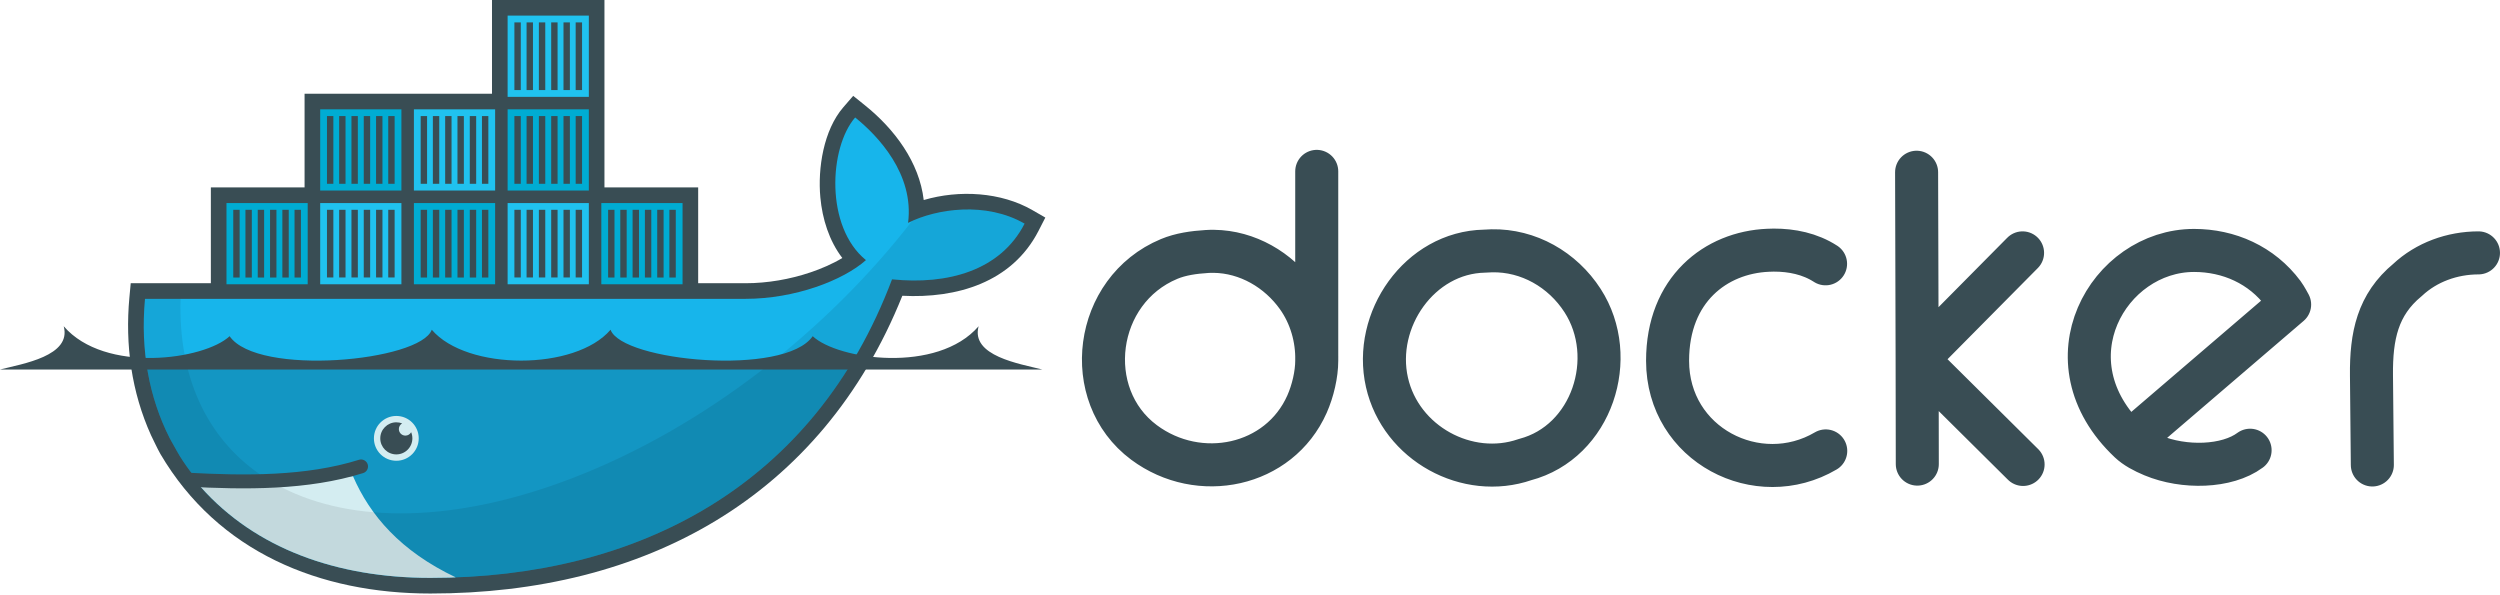
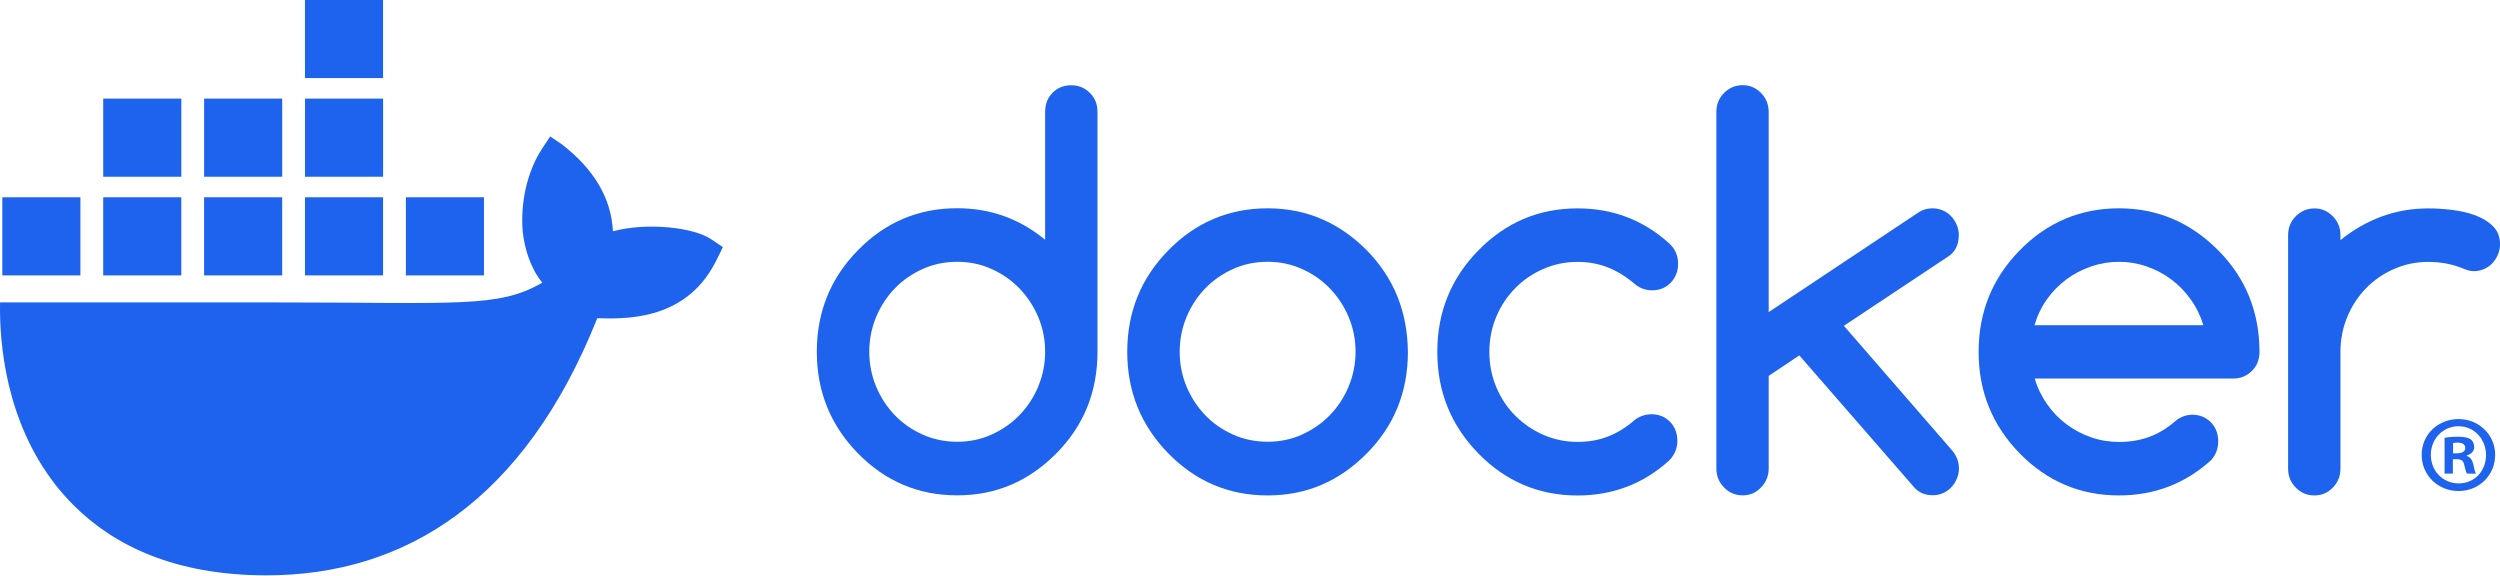
- <svg xmlns="http://www.w3.org/2000/svg" xmlns:xlink="http://www.w3.org/1999/xlink" version="1.1" width="610" height="145" id="svg2">
-   <defs id="defs6">
-     <clipPath id="clipPath8">
-       <path d="m 76,2 0,46 -22,0 0,23 -18.419,0 c -0.078,0.666 -0.141,1.333 -0.206,2 -1.151,12.531 1.036,24.088 6.062,33.969 L 43.125,110 c 1.011,1.817 2.191,3.523 3.438,5.188 1.245,1.662 1.686,2.583 2.469,3.688 C 62.32,133.811 82.129,141 105,141 155.648,141 198.633,118.562 217.656,68.156 231.153,69.541 244.1,66.08 250,54.562 240.601,49.139 228.522,50.877 221.562,54.375 L 240,2 168,48 145,48 145,2 z" id="path10" />
-     </clipPath>
+ <svg xmlns="http://www.w3.org/2000/svg" class="docker_logo " id="Layer_1" data-name="Layer 1" viewBox="0 0 2334.44 537.22">
+   <defs>
+     <style>.cls-1 { fill: #1d63ed; stroke-width: 0px; }</style>
  </defs>
-   <path d="m 467.82,113.241 -0.042,-25.558 -0.127,-45.657 m 25.854,19.676 -25.727,25.981 25.854,25.642 M 321.285,88.022 c 0.124,-5.481 -1.469,-11.081 -4.697,-15.614 -4.651,-6.531 -12.179,-10.99 -20.438,-11.086 -0.551,0 -1.096,0 -1.65,0.042 -3.265,0.202 -6.427,0.655 -9.225,1.82 -18.401,7.656 -21.661,33.208 -6.136,44.769 13.445,10.011 33.002,5.924 39.775,-9.351 1.431,-3.228 2.37,-7.297 2.37,-10.579 l 0,-46.207 M 445.437,64.368 c -3.81,-2.462 -8.255,-3.35 -12.652,-3.343 -0.477,0 -0.967,0.024 -1.396,0.042 -12.713,0.547 -24.5,9.53 -24.5,26.954 0,20.6 22.088,31.718 38.591,22.003 m 74.135,-2.243 c 13.002,-11.137 39.056,-33.471 39.056,-33.471 0,0 -0.95,-1.797 -1.566,-2.623 -5.257,-7.056 -13.289,-10.579 -21.75,-10.579 -20.909,0 -36.582,27.037 -15.741,46.673 1.443,1.36 3.425,2.425 5.628,3.343 7.647,3.188 18.117,2.927 23.781,-1.269 M 364.02,61.194 c -0.593,0.011 -1.182,0.074 -1.777,0.085 -15.855,0.291 -27.286,16.759 -23.823,32.032 3.375,14.883 19.634,23.696 33.682,18.83 16.359,-4.289 23.031,-24.889 14.048,-38.802 -4.913,-7.61 -13.239,-12.313 -22.13,-12.144 z m 240.726,0.508 c -6.42,0.017 -12.673,2.266 -17.307,6.601 -7.308,6.031 -8.894,13.647 -8.801,23.273 l 0.212,21.877" id="path12" style="fill:none;stroke:#394d54;stroke-width:10.5;stroke-linecap:round;stroke-linejoin:round" />
-   <path d="m 147.488,45.732 22.866,0 0,23.375 11.562,0 c 5.339,0 10.831,-0.951 15.887,-2.664 2.484,-0.842 5.273,-2.015 7.724,-3.489 -3.228,-4.214 -4.876,-9.536 -5.361,-14.781 -0.659,-7.134 0.78,-16.42 5.609,-22.004 l 2.404,-2.78 2.864,2.302 c 7.211,5.794 13.276,13.889 14.345,23.118 8.683,-2.554 18.878,-1.95 26.531,2.467 l 3.14,1.812 -1.653,3.226 C 246.933,68.947 233.401,72.86 220.171,72.167 200.374,121.476 157.273,144.82 105.014,144.82 c -26.999,0 -51.77,-10.093 -65.876,-34.047 -0.827,-1.488 -1.535,-3.044 -2.286,-4.572 C 32.084,95.657 30.5,84.106 31.574,72.564 l 0.322,-3.457 19.553,0 0,-23.375 22.866,0 0,-22.866 45.732,0 0,-22.866 27.44,0 0,45.732" id="path14" style="fill:#394d54" />
-   <g clip-path="url(#clipPath8)" id="g16">
-     <g id="g18">
-       <g transform="translate(0,-22.866)" id="g20">
-         <path d="m 123.859,3.811 19.818,0 0,19.817 -19.818,0 z" id="path22" style="fill:#00acd3" />
-         <path d="m 123.859,26.676 19.818,0 0,19.818 -19.818,0 z" id="path24" style="fill:#20c2ef" />
-         <path d="m 126.292,21.977 0,-16.516 m 2.972,16.516 0,-16.516 m 3.002,16.516 0,-16.516 m 3.003,16.516 0,-16.516 m 3.003,16.516 0,-16.516 m 2.971,16.516 0,-16.516" id="path26" style="stroke:#394d54;stroke-width:1.56" />
-         <use transform="translate(0,22.866)" id="use28" xlink:href="#path26" />
-       </g>
-       <use transform="matrix(1,0,0,-1,22.866,4.572651)" id="use30" xlink:href="#g20" />
-     </g>
-     <use transform="translate(-91.464,45.732)" id="use32" xlink:href="#g18" />
-     <use transform="translate(-45.732,45.732)" id="use34" xlink:href="#g18" />
-     <use transform="translate(0,45.732)" id="use36" xlink:href="#g18" />
+   <path class="cls-1" d="m664.01,223.35c-16.55-11.14-60.03-15.89-91.64-7.38-1.7-31.49-17.94-58.03-47.65-81.17l-10.99-7.38-7.33,11.07c-14.4,21.86-20.47,51-18.33,77.49,1.7,16.32,7.37,34.66,18.33,47.97-41.15,23.87-79.07,18.45-247.03,18.45H.06c-.76,37.93,5.34,110.88,51.73,170.27,5.12,6.56,10.74,12.91,16.84,19.02,37.72,37.77,94.71,65.47,179.93,65.54,130,.12,241.39-70.16,309.15-240.07,22.3.37,81.15,3.99,109.95-51.66.7-.94,7.33-14.76,7.33-14.76l-10.98-7.38Zm-494.72-39.14h-72.92v72.92h72.92v-72.92Zm94.21,0h-72.92v72.92h72.92v-72.92Zm94.21,0h-72.92v72.92h72.92v-72.92Zm94.21,0h-72.92v72.92h72.92v-72.92Zm-376.82,0H2.16v72.92h72.92v-72.92Zm94.21-92.11h-72.92v72.92h72.92v-72.92Zm94.21,0h-72.92v72.92h72.92v-72.92Zm94.21,0h-72.92v72.92h72.92v-72.92ZM357.7,0h-72.92v72.92h72.92V0Z" />
+   <g>
+     <path class="cls-1" d="m2329.93,424.7c0,18.94-14.87,33.81-34.21,33.81s-34.42-14.87-34.42-33.81,15.27-33.4,34.42-33.4,34.21,14.87,34.21,33.4Zm-60.08,0c0,14.87,11,26.68,26.07,26.68s25.46-11.81,25.46-26.47-10.8-26.89-25.65-26.89-25.87,12.02-25.87,26.68Zm20.58,17.52h-7.74v-33.4c3.04-.61,7.33-1.02,12.82-1.02,6.32,0,9.16,1.02,11.61,2.45,1.84,1.42,3.26,4.07,3.26,7.33,0,3.67-2.85,6.52-6.91,7.74v.41c3.24,1.21,5.08,3.66,6.1,8.14,1.01,5.09,1.62,7.13,2.45,8.35h-8.35c-1.02-1.22-1.64-4.27-2.65-8.15-.61-3.66-2.65-5.29-6.93-5.29h-3.66v13.45Zm.2-18.94h3.66c4.28,0,7.74-1.42,7.74-4.88,0-3.06-2.23-5.11-7.13-5.11-2.03,0-3.46.21-4.27.43v9.56Z" />
+     <path class="cls-1" d="m1017.65,86.68c-4.79-4.68-10.54-7.06-17.43-7.06s-12.81,2.38-17.42,7.06c-4.62,4.68-6.88,10.68-6.88,17.83v119.4c-23.7-19.59-51.05-29.47-82.16-29.47-36.16,0-67.08,13.06-92.7,39.27-25.62,26.12-38.34,57.72-38.34,94.78s12.81,68.57,38.34,94.78c25.62,26.12,56.46,39.27,92.7,39.27s66.74-13.06,92.7-39.27c25.62-25.86,38.34-57.45,38.34-94.78V104.5c0-7.15-2.35-13.15-7.15-17.83Zm-48.18,274.11v.18c-4.27,10.15-10.11,19.06-17.51,26.65-7.4,7.68-16.12,13.68-26.05,18.18-10.02,4.5-20.65,6.71-32.06,6.71s-22.3-2.21-32.32-6.71c-10.02-4.5-18.65-10.5-25.96-18.09-7.32-7.59-13.15-16.5-17.42-26.65-4.27-10.24-6.45-21.09-6.45-32.57s2.18-22.33,6.45-32.57c4.27-10.24,10.11-19.06,17.42-26.65,7.32-7.59,16.03-13.59,25.96-18.09,10.02-4.5,20.74-6.71,32.32-6.71s22.04,2.21,32.06,6.71c10.02,4.5,18.65,10.5,26.05,18.18,7.4,7.68,13.24,16.59,17.51,26.65,4.27,10.15,6.45,20.92,6.45,32.39s-2.18,22.33-6.45,32.39Z" />
+     <path class="cls-1" d="m2100.26,277.04c-6.36-15.89-16.05-30.27-28.76-43.16l-.17-.09c-25.88-26.12-56.82-39.27-92.7-39.27s-67.09,13.06-92.71,39.27c-25.62,26.12-38.33,57.72-38.33,94.78s12.81,68.57,38.33,94.78c25.62,26.12,56.47,39.27,92.71,39.27,32.92,0,61.41-10.85,85.64-32.56,4.69-4.94,7.06-10.94,7.06-17.92s-2.26-13.15-6.89-17.83c-4.61-4.68-10.45-7.06-17.42-7.06-6.09.18-11.5,2.21-16.11,6.27-7.32,6.35-15.25,11.21-23.87,14.39-8.63,3.18-18.04,4.77-28.31,4.77-9.07,0-17.78-1.41-26.05-4.32-8.29-2.91-16.03-6.89-22.92-12.09-6.98-5.21-12.98-11.38-18.12-18.71-5.14-7.24-9.06-15.27-11.67-24.09h185.32c6.87,0,12.62-2.38,17.42-7.06,4.8-4.68,7.15-10.68,7.15-17.83,0-18.53-3.24-35.74-9.58-51.54Zm-200.48,26.65c2.53-8.74,6.36-16.77,11.5-24.09,5.15-7.24,11.24-13.5,18.21-18.71,7.06-5.21,14.72-9.18,23.17-12.09,8.44-2.91,17.06-4.32,25.97-4.32s17.51,1.41,25.86,4.32c8.37,2.91,16.05,6.88,22.92,12.09,6.98,5.21,13.07,11.38,18.21,18.71,5.22,7.24,9.16,15.27,11.86,24.09h-157.71Z" />
+     <path class="cls-1" d="m2327.99,211.29c-4.36-4.32-9.85-7.68-16.47-10.15-6.62-2.47-13.85-4.15-21.78-5.12-7.84-.97-15.25-1.41-22.12-1.41-15.61,0-30.24,2.56-44,7.68-13.77,5.12-26.49,12.44-38.17,21.97v-4.76c0-6.88-2.35-12.71-7.15-17.56-4.78-4.85-10.45-7.32-17.15-7.32s-12.64,2.47-17.42,7.32c-4.8,4.85-7.15,10.77-7.15,17.56v218.25c0,6.88,2.35,12.71,7.15,17.56,4.78,4.85,10.53,7.32,17.42,7.32s12.45-2.47,17.15-7.32c4.8-4.85,7.15-10.77,7.15-17.56v-109.17c0-11.65,2.18-22.59,6.45-32.83,4.27-10.24,10.11-19.06,17.51-26.65,7.42-7.59,16.13-13.59,26.05-17.92,10.02-4.41,20.66-6.62,32.08-6.62s22.2,2.03,32.06,6c3.91,1.77,7.32,2.65,10.28,2.65,3.4,0,6.62-.62,9.58-1.94,2.96-1.32,5.58-3.09,7.76-5.38,2.18-2.29,3.91-4.94,5.22-8.03,1.31-3,2.01-6.27,2.01-9.8,0-6.88-2.18-12.44-6.53-16.77h.08Z" />
+     <path class="cls-1" d="m1304.98,277.12c-6.36-15.8-15.86-30.27-28.66-43.33-25.87-26.12-56.8-39.27-92.7-39.27s-67.08,13.06-92.7,39.27c-25.62,26.12-38.33,57.72-38.33,94.78s12.81,68.57,38.33,94.78c25.62,26.12,56.46,39.27,92.7,39.27s66.74-13.06,92.7-39.27c25.62-25.86,38.34-57.45,38.34-94.78-.18-18.53-3.4-35.65-9.67-51.45Zm-45.65,83.66v.18c-4.27,10.15-10.11,19.06-17.51,26.65-7.4,7.68-16.12,13.68-26.05,18.18-9.93,4.5-20.65,6.71-32.06,6.71s-22.3-2.21-32.32-6.71c-10.02-4.5-18.65-10.5-25.96-18.09-7.32-7.59-13.15-16.5-17.42-26.65-4.27-10.24-6.45-21.09-6.45-32.57s2.18-22.33,6.45-32.57c4.27-10.24,10.11-19.06,17.42-26.65,7.32-7.59,16.03-13.59,25.96-18.09,10.02-4.5,20.74-6.71,32.32-6.71s22.04,2.21,32.06,6.71c10.02,4.5,18.65,10.5,26.05,18.18,7.4,7.68,13.24,16.59,17.51,26.65,4.27,10.15,6.45,20.92,6.45,32.39s-2.18,22.33-6.45,32.39Z" />
+     <path class="cls-1" d="m1829.11,219.41c0-3.35-.7-6.53-2-9.53-1.31-3-3.05-5.73-5.23-8.03-2.18-2.29-4.79-4.15-7.75-5.38-2.96-1.23-6.18-1.94-9.58-1.94-4.88,0-9.24,1.24-13.07,3.8l-139.92,93.11V104.68c0-7.06-2.35-12.97-7.14-17.83-4.79-4.85-10.45-7.32-17.16-7.32s-12.63,2.47-17.43,7.32c-4.79,4.85-7.14,10.77-7.14,17.83v332.71c0,6.88,2.35,12.8,7.14,17.74,4.79,4.94,10.54,7.41,17.43,7.41s12.46-2.47,17.16-7.41c4.79-4.94,7.14-10.86,7.14-17.74v-86.4l28.58-19.15,108.12,124.17c4.36,4.32,9.85,6.44,16.38,6.44,3.4,0,6.62-.62,9.58-1.94,2.96-1.24,5.58-3.09,7.75-5.38,2.18-2.29,3.92-4.94,5.23-8.03,1.31-3,2-6.27,2-9.53,0-6.53-2.26-12.36-6.8-17.47l-100.63-115.87,98.01-65.13c6.27-4.32,9.32-10.94,9.32-19.86v.18Z" />
+     <path class="cls-1" d="m1414.85,269.09c7.49-7.59,16.21-13.59,26.23-17.92,10.02-4.41,20.65-6.62,32.06-6.62,10.28,0,19.78,1.77,28.58,5.29,8.71,3.53,17.08,8.74,25,15.53,4.7,3.79,10.02,5.73,15.94,5.73,7.06,0,12.81-2.38,17.43-7.15,4.62-4.77,6.88-10.77,6.88-17.92s-2.79-13.77-8.45-18.88c-24.05-21.71-52.53-32.57-85.38-32.57-36.16,0-67.08,13.06-92.7,39.27-25.62,26.12-38.33,57.72-38.33,94.78s12.81,68.57,38.33,94.78c25.62,26.12,56.46,39.27,92.7,39.27,32.76,0,61.25-10.85,85.38-32.57,5.14-5.29,7.76-11.38,7.76-18.44s-2.27-13.15-6.88-17.83c-4.62-4.68-10.45-7.06-17.42-7.06-5.92.18-11.07,1.94-15.42,5.29-7.84,6.88-16.03,12-24.83,15.44-8.71,3.44-18.21,5.12-28.58,5.12-11.41,0-22.04-2.21-32.06-6.62-10.02-4.41-18.73-10.41-26.23-17.91-7.49-7.5-13.42-16.5-17.69-26.65-4.27-10.24-6.45-21.18-6.45-32.83s2.18-22.59,6.45-32.83c4.27-10.24,10.19-19.06,17.69-26.65v-.09Z" />
  </g>
-   <path d="m 221.57,54.38 c 1.533,-11.915 -7.384,-21.275 -12.914,-25.718 -6.373,7.368 -7.363,26.678 2.635,34.807 -5.58,4.956 -17.337,9.448 -29.376,9.448 L 34,72.917 C 32.829,85.484 34,146 34,146 l 217,0 -0.987,-91.424 c -9.399,-5.424 -21.484,-3.694 -28.443,-0.197" clip-path="url(#clipPath8)" id="path38" style="fill:#17b5eb" />
-   <path d="m 34,89 0,57 217,0 0,-57" clip-path="url(#clipPath8)" id="path40" style="fill-opacity:0.17" />
-   <path d="M 111.237,140.89 C 97.698,134.465 90.266,125.731 86.131,116.196 L 45,118 l 21,28 45.237,-5.11" clip-path="url(#clipPath8)" id="path42" style="fill:#d4edf1" />
-   <path d="m 222.5,53.938 0,0.031 c -20.861,26.889 -50.783,50.379 -82.906,62.719 -28.655,11.008 -53.638,11.06 -70.875,2.219 -1.856,-1.048 -3.676,-2.212 -5.5,-3.312 C 50.582,106.762 43.464,92.152 44.062,72.906 L 34,72.906 34,146 l 217,0 0,-96 -25,0 z" clip-path="url(#clipPath8)" id="path44" style="fill-opacity:0.085" />
-   <path d="m 45.625,117.031 c 14.165,0.775 29.282,0.914 42.469,-3.219" id="path46" style="fill:none;stroke:#394d54;stroke-width:3.4;stroke-linecap:round" />
-   <path d="m 102.17,106.959 c 0,3.019 -2.448,5.467 -5.467,5.467 -3.02,0 -5.468,-2.448 -5.468,-5.467 0,-3.019 2.448,-5.468 5.468,-5.468 3.019,0 5.467,2.449 5.467,5.468 z" id="path48" style="fill:#d4edf1" />
-   <path d="m 98.121,103.308 c -0.477,0.276 -0.8,0.793 -0.8,1.384 0,0.883 0.716,1.597 1.598,1.597 0.605,0 1.13,-0.336 1.402,-0.832 0.192,0.462 0.298,0.97 0.298,1.502 0,2.162 -1.753,3.915 -3.916,3.915 -2.162,0 -3.916,-1.753 -3.916,-3.915 0,-2.163 1.754,-3.917 3.916,-3.917 0.5,0 0.977,0.094 1.418,0.265 z" id="path50" style="fill:#394d54" />
-   <path d="m 0,90.162 254.327,0 c -5.538,-1.405 -17.521,-3.302 -15.545,-10.56 -10.069,11.652 -34.353,8.174 -40.481,2.429 -6.825,9.898 -46.555,6.136 -49.326,-1.575 -8.556,10.041 -35.067,10.041 -43.623,0 -2.772,7.711 -42.501,11.473 -49.327,1.575 C 49.898,87.777 25.616,91.254 15.546,79.603 17.522,86.86 5.539,88.758 0,90.162" id="path52" style="fill:#394d54" />
</svg>
